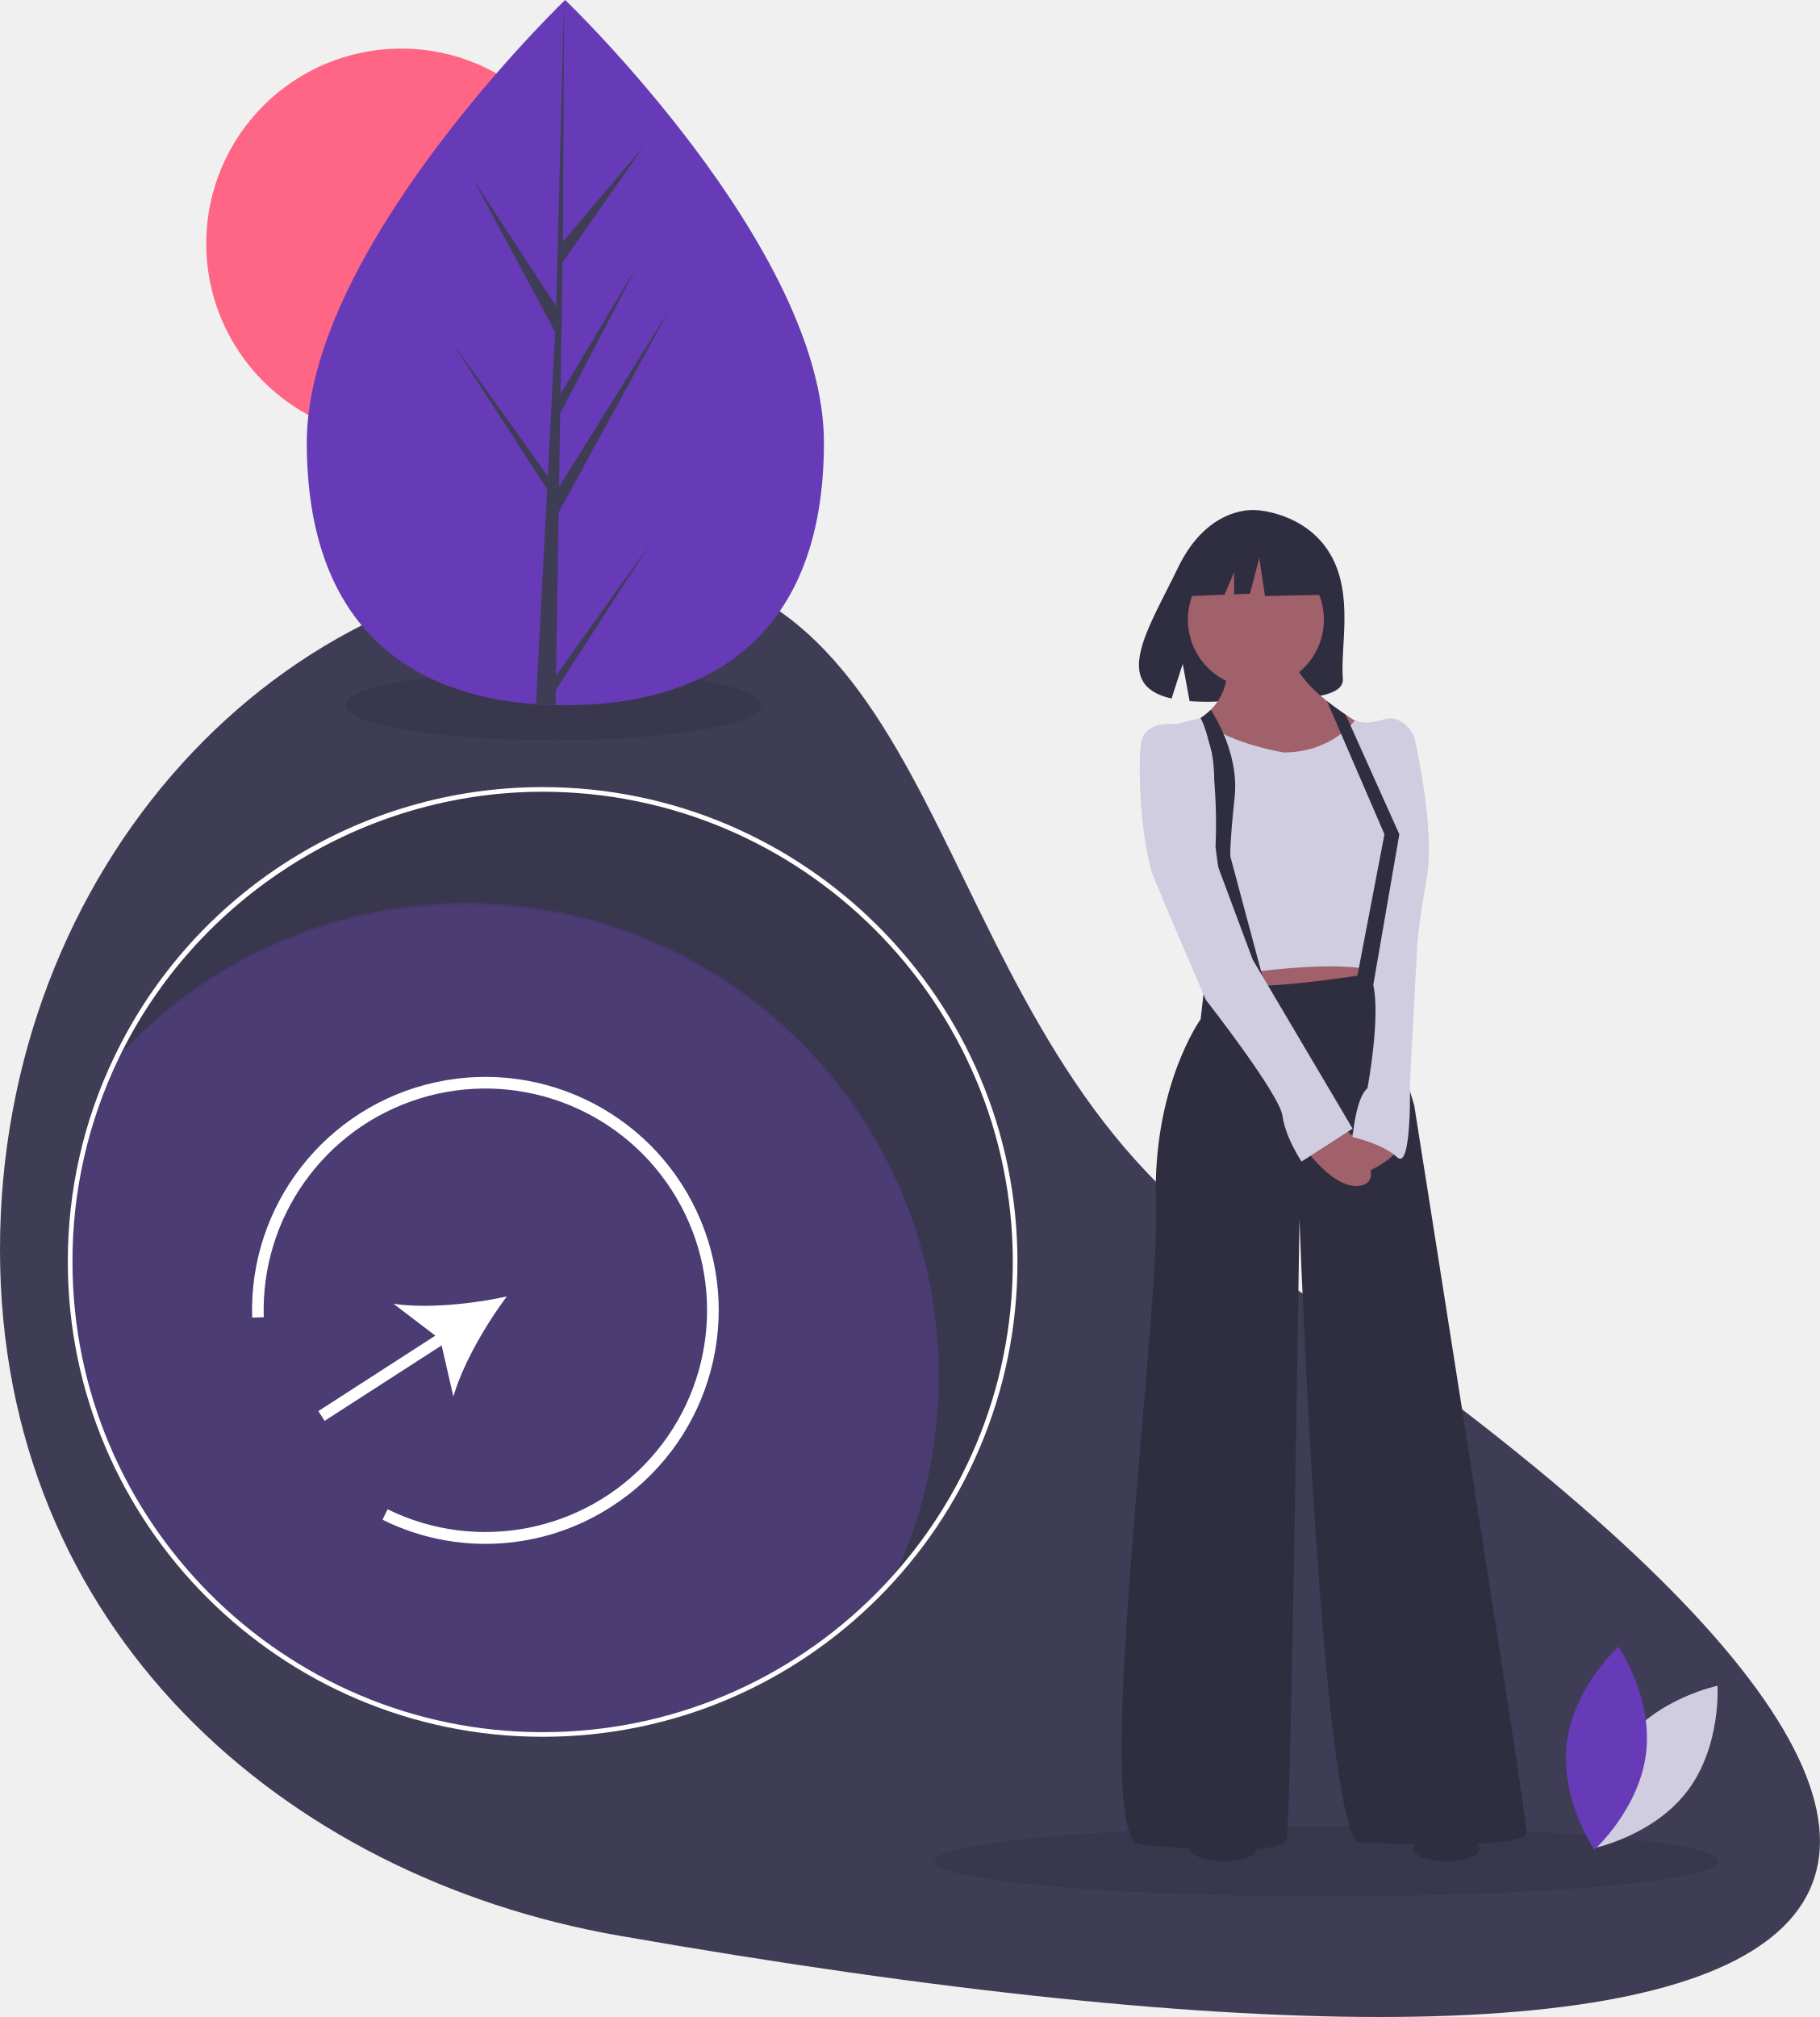
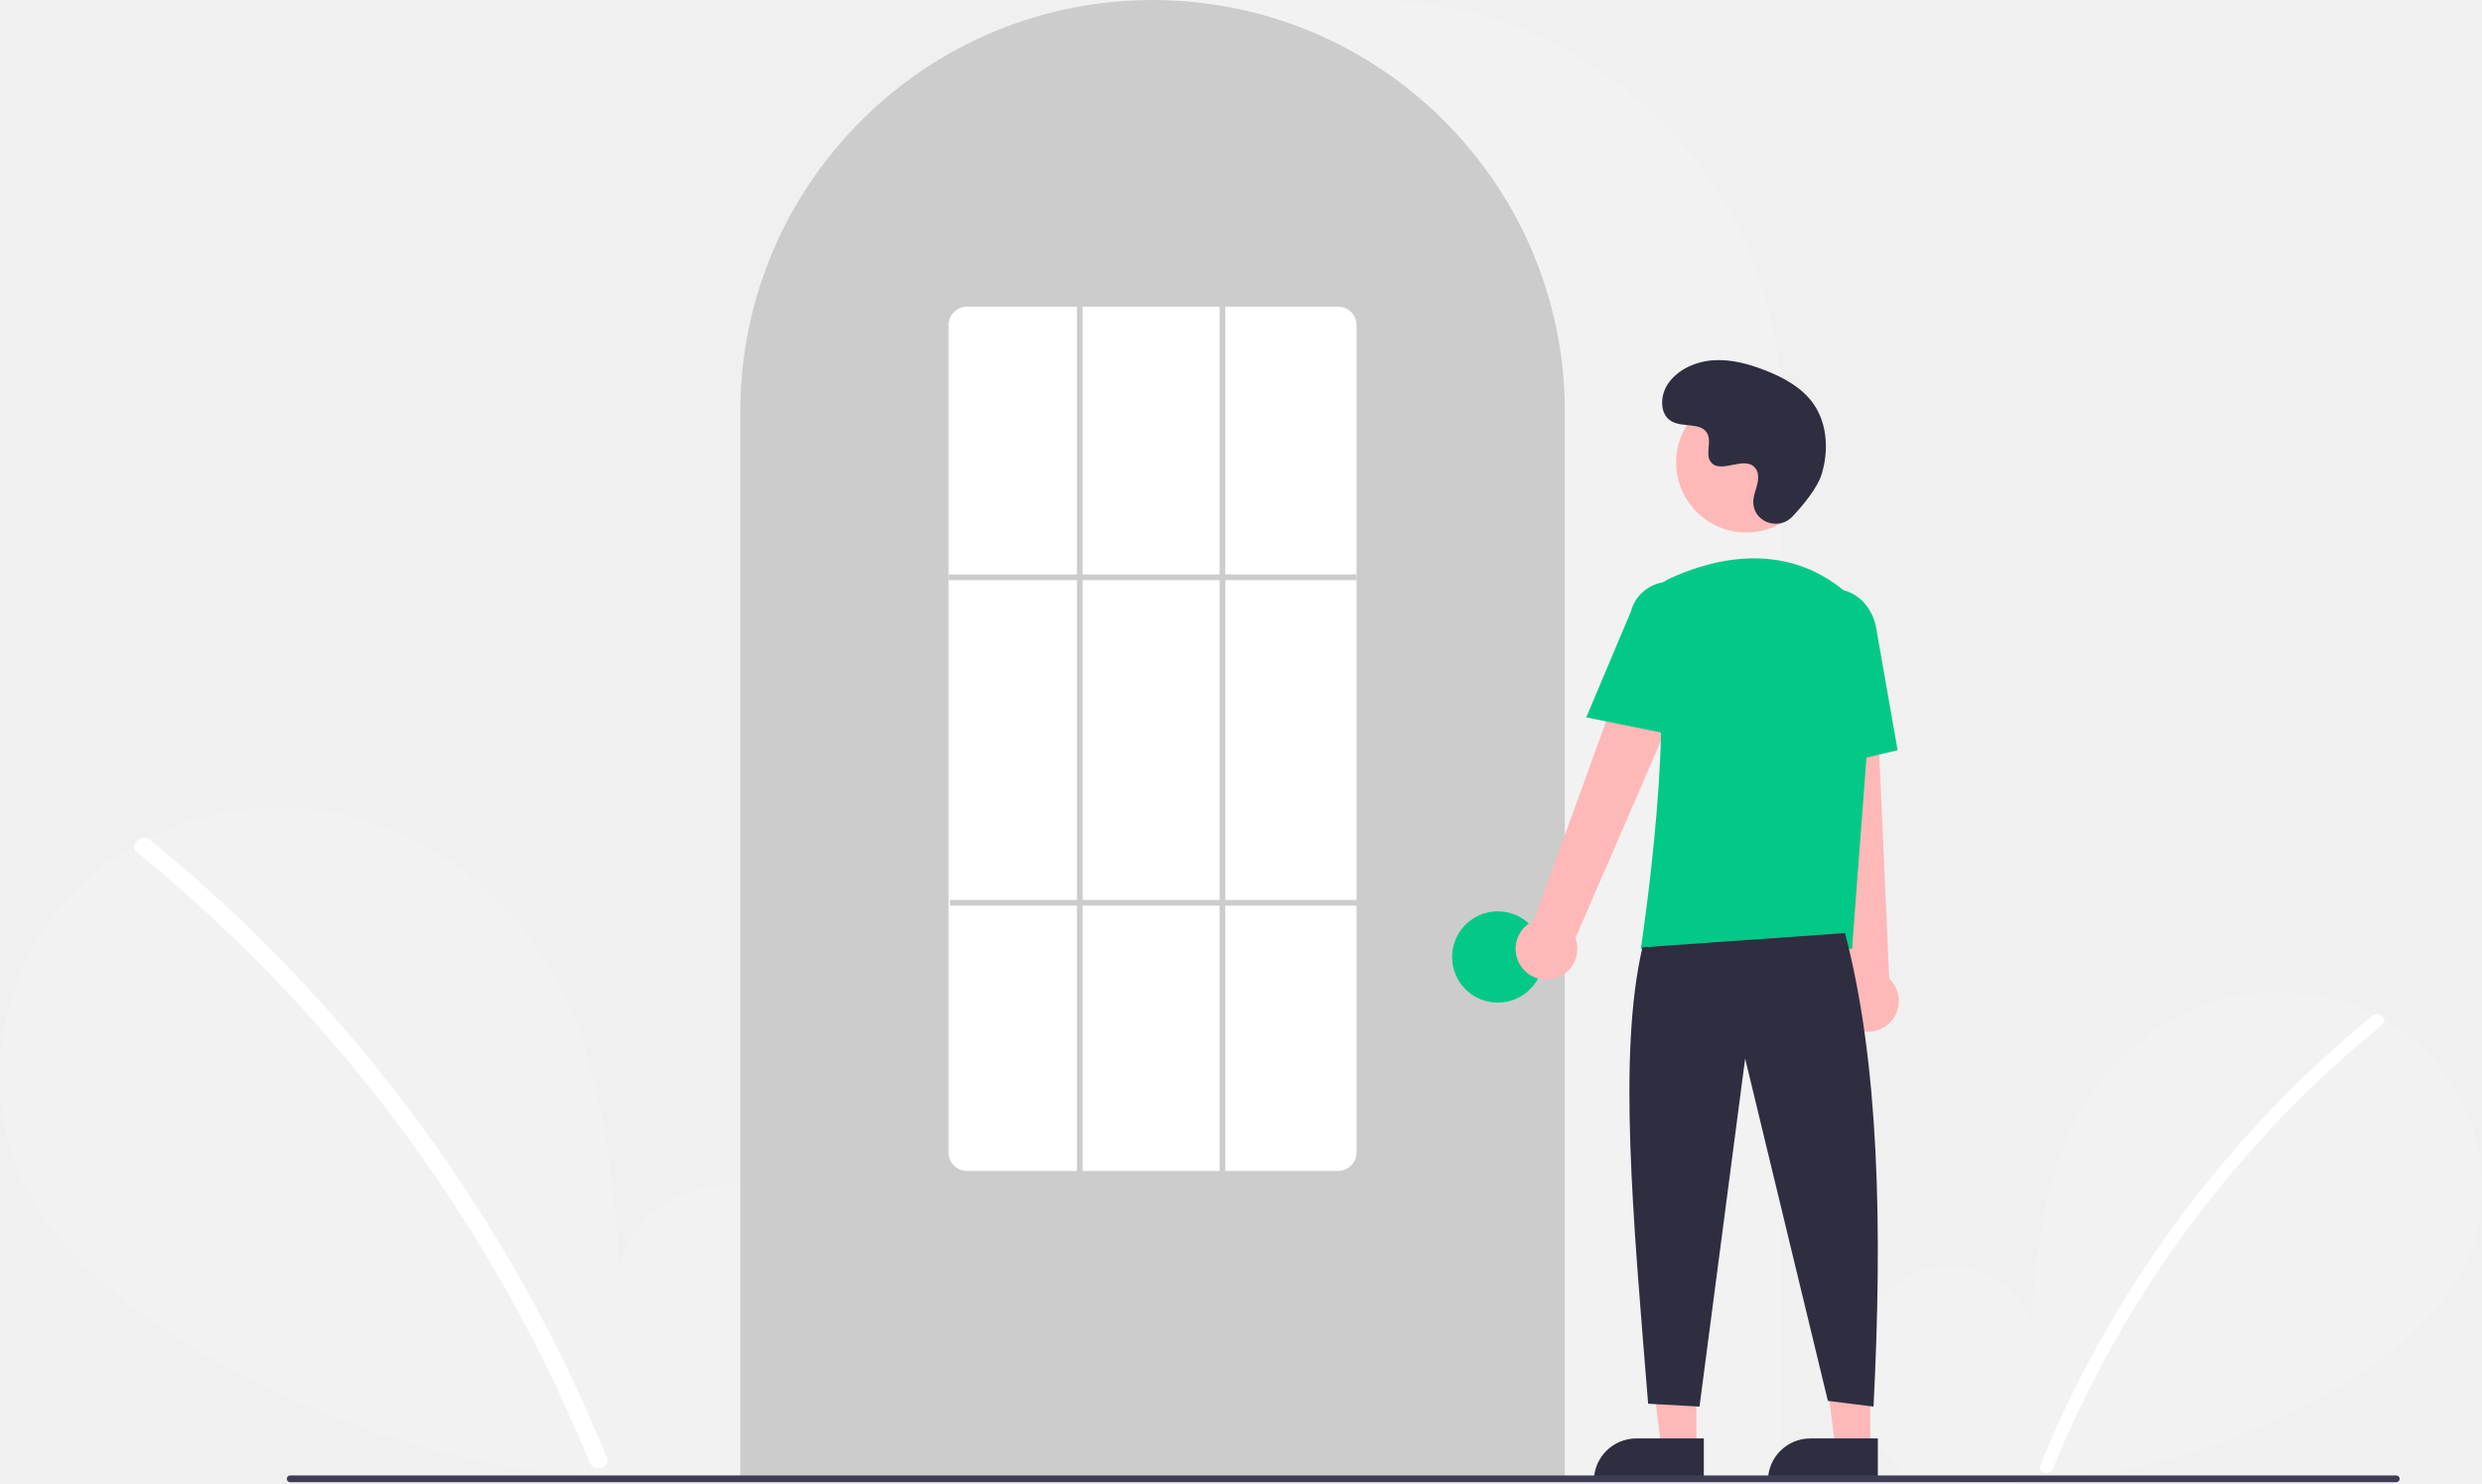
- <svg xmlns="http://www.w3.org/2000/svg" data-name="Layer 1" width="783.928" height="868.734" viewBox="0 0 783.928 868.734">
-   <path d="M741.277,553.829c427.439,285.996,288.519,392.565-266.62,295.504C329.606,823.973,208.036,717.032,208.036,553.829s119.37-295.504,266.62-295.504S605.636,463.073,741.277,553.829Z" transform="translate(-208.0361 -15.63315)" fill="#3f3d56" />
-   <ellipse cx="571.456" cy="801.706" rx="168.859" ry="15.108" opacity="0.1" />
-   <ellipse cx="238.428" cy="303.706" rx="89.5" ry="15.108" opacity="0.1" />
-   <path d="M441.773,356.532A203.538,203.538,0,0,0,258.143,472.192,203.029,203.029,0,0,1,408.89,405.413c112.398,0,203.52,91.122,203.52,203.52a202.648,202.648,0,0,1-19.89,87.86,202.782,202.782,0,0,0,52.773-136.741C645.293,447.654,554.171,356.532,441.773,356.532Z" transform="translate(-208.0361 -15.63315)" opacity="0.1" />
-   <path d="M612.41,608.044a202.648,202.648,0,0,1-19.89,87.86,203.029,203.029,0,0,1-150.747,66.779c-112.398,0-203.52-91.122-203.52-203.52A202.648,202.648,0,0,1,258.143,471.303,203.029,203.029,0,0,1,408.89,404.524C521.288,404.524,612.41,495.646,612.41,608.044Z" transform="translate(-208.0361 -15.63315)" fill="#673ab7" opacity="0.3" />
-   <path d="M441.773,763.683c-112.773,0-204.521-91.747-204.521-204.52a202.601,202.601,0,0,1,19.988-88.293A204.539,204.539,0,0,1,441.773,354.643c112.773,0,204.52,91.748,204.52,204.521a204.506,204.506,0,0,1-204.52,204.52Zm0-407.04c-77.489,0-149.215,45.176-182.729,115.093a200.605,200.605,0,0,0-19.792,87.428c0,111.67,90.85,202.52,202.521,202.52a202.506,202.506,0,0,0,202.52-202.52C644.293,447.494,553.443,356.643,441.773,356.643Z" transform="translate(-208.0361 -15.63315)" fill="#fff" />
-   <path d="M907.392,766.268c-14.782,19.332-13.091,45.458-13.091,45.458s25.656-5.217,40.438-24.548,13.091-45.458,13.091-45.458S922.173,746.936,907.392,766.268Z" transform="translate(-208.0361 -15.63315)" fill="#d0cde1" />
-   <path d="M917.079,770.609c-2.868,24.166-22.286,41.727-22.286,41.727s-14.767-21.619-11.898-45.785,22.286-41.727,22.286-41.727S919.947,746.444,917.079,770.609Z" transform="translate(-208.0361 -15.63315)" fill="#673ab7" />
-   <circle cx="172.828" cy="104.911" r="83.979" fill="#ff6584" />
-   <path d="M562.937,206.166c.041,83.884-49.813,113.194-111.324,113.224q-2.143.001-4.266-.046-4.276-.09-8.463-.386c-55.517-3.904-98.667-34.672-98.705-112.684C340.141,125.541,443.274,23.608,451.009,16.071c.007,0,.007,0,.014-.007.294-.287.444-.431.444-.431S562.897,122.289,562.937,206.166Z" transform="translate(-208.0361 -15.63315)" fill="#673ab7" />
-   <path d="M447.554,306.56l40.708-56.936-40.807,63.184-.106,6.535q-4.276-.09-8.463-.386l4.348-83.921-.034-.649.075-.123.413-7.93-40.971-63.302L443.807,220.395l.103,1.682,3.285-63.405L412.115,93.254l35.505,54.274,3.388-131.457.013-.437 0.0.431-.524,103.668L485.362,78.617,450.352,128.66l-.895,56.773,32.561-54.498-32.686,62.845-.497,31.569,47.254-75.861-47.434,86.874Z" transform="translate(-208.0361 -15.63315)" fill="#3f3d56" />
-   <path d="M780.992,254.227c-10.675-18.037-31.794-18.877-31.794-18.877s-20.579-2.632-33.781,24.839c-12.305,25.605-29.287,50.326-2.734,56.32l4.796-14.928,2.97,16.039a103.895,103.895,0,0,0,11.361.194c28.436-.918,55.517.269,54.645-9.935C785.297,294.313,791.263,271.582,780.992,254.227Z" transform="translate(-208.0361 -15.63315)" fill="#2f2e41" />
-   <polygon points="525.862 407.843 528.608 435.301 592.22 428.437 593.593 407.843 525.862 407.843" fill="#a0616a" />
-   <path d="M727.034,438.578l-1.831,16.017s-21.052,29.289-19.221,79.63S677.151,808.353,699.118,810.184s61.324,4.576,63.155-2.288,5.492-267.263,5.492-267.263,9.61,267.588,26.086,268.503,71.85,2.746,71.85-4.119S817.189,491.665,817.189,491.665l-7.78-25.628-7.78-31.577s-48.51,8.238-61.782,5.034S727.034,438.578,727.034,438.578Z" transform="translate(-208.0361 -15.63315)" fill="#2f2e41" />
-   <circle cx="540.964" cy="266.889" r="29.289" fill="#a0616a" />
-   <path d="M800.257,331.032l-5.56,8.091-3.56,5.176-5.981,8.7-29.747,2.288s-7.226-2.334-15.564-5.743c-3.08-1.263-6.315-2.673-9.391-4.169-11.931-5.794-21.505-12.864-10.741-17.546a35.734,35.734,0,0,0,5.487-2.947,27.877,27.877,0,0,0,4.398-3.56,23.989,23.989,0,0,0,6.59-21.409l28.831-4.119c-.838,7.313,6.434,15.29,14.585,21.802,2.677,2.146,5.455,4.128,8.068,5.876C794.522,328.057,800.257,331.032,800.257,331.032Z" transform="translate(-208.0361 -15.63315)" fill="#a0616a" />
-   <path d="M760.899,339.727s-28.145-4.805-34.552-14.873c0,0-27.687,3.432-25.399,18.077s25.17,94.732,25.17,94.732,57.205-10.983,78.257-2.746l12.814-102.054s-4.576-10.068-13.272-7.322-12.128.229-12.128.229S781.951,339.727,760.899,339.727Z" transform="translate(-208.0361 -15.63315)" fill="#d0cde1" />
-   <path d="M786.527,500.36s19.679,21.967,8.695,25.628-24.255-14.645-24.255-14.645Z" transform="translate(-208.0361 -15.63315)" fill="#a0616a" />
-   <path d="M792.934,502.19s-16.017,10.983-10.068,18.306,26.543-6.407,26.543-9.153S792.934,502.19,792.934,502.19Z" transform="translate(-208.0361 -15.63315)" fill="#a0616a" />
-   <path d="M753.577,442.697l-13.272,2.288-8.695-64.528a231.696,231.696,0,0,0-1.158-35.083c-.97-7.78-2.59-15.258-5.254-20.493a27.877,27.877,0,0,0,4.398-3.56c3.185,5.048,8.997,15.738,10.247,28.223a45.48,45.48,0,0,1,.005,9.405c-2.288,21.509-1.831,25.628-1.831,25.628Z" transform="translate(-208.0361 -15.63315)" fill="#2f2e41" />
-   <path d="M722.915,328.744s-21.509-5.949-23.34,6.865.458,45.764,5.492,58.121S727.491,446.358,727.491,446.358s31.577,40.273,32.95,49.883,8.238,19.679,8.238,19.679L790.646,501.733l-43.018-72.765-18.763-50.341S736.644,332.863,722.915,328.744Z" transform="translate(-208.0361 -15.63315)" fill="#d0cde1" />
-   <path d="M807.121,330.574l10.068,2.288s9.153,39.357,5.492,60.409-4.119,28.374-4.119,28.374l-3.203,59.951s.915,38.442-5.492,32.493-19.221-8.695-19.221-8.695,1.373-16.933,6.407-21.052c0,0,5.949-31.577,2.288-45.307S807.121,330.574,807.121,330.574Z" transform="translate(-208.0361 -15.63315)" fill="#d0cde1" />
-   <path d="M810.782,374.966,799.112,442.468l-7.093-2.975,12.356-64.528-13.24-30.667-11.533-26.703c2.677,2.146,5.455,4.128,8.068,5.876l7.025,15.651Z" transform="translate(-208.0361 -15.63315)" fill="#2f2e41" />
-   <polygon points="568.236 236.855 547.372 225.926 518.559 230.397 512.598 256.726 527.437 256.155 531.583 246.482 531.583 255.996 538.43 255.732 542.404 240.332 544.888 256.726 569.23 256.229 568.236 236.855" fill="#2f2e41" />
-   <ellipse cx="527.019" cy="796.374" rx="14.22" ry="5.332" fill="#2f2e41" />
-   <ellipse cx="623.003" cy="796.374" rx="14.22" ry="5.332" fill="#2f2e41" />
-   <path d="M471.582,664.428a99.804,99.804,0,0,1-98.791,5.755l2.201-4.49A95.5,95.5,0,1,0,321.647,582.983l-4.998.153A100.505,100.505,0,1,1,471.582,664.428Z" transform="translate(-208.0361 -15.63315)" fill="#fff" />
-   <path d="M426.354,574.008c-14.785,3.273-34.463,5.267-48.801,3.184l17.999,13.707L345.164,623.398l2.71,4.202,50.389-32.499,5.065,22.054C407.344,603.235,417.277,586.132,426.354,574.008Z" transform="translate(-208.0361 -15.63315)" fill="#fff" />
+ <svg xmlns="http://www.w3.org/2000/svg" data-name="Layer 1" width="870" height="520.139" viewBox="0 0 870 520.139">
+   <path d="M831.092,704.187c-11.138-9.412-17.904-24.28-16.13-38.754s12.764-27.78,27.018-30.854,30.504,5.435,34.834,19.359c2.383-26.846,5.129-54.818,19.402-77.68,12.924-20.701,35.309-35.514,59.569-38.164s49.803,7.359,64.933,26.507,18.835,46.985,8.238,68.969c-7.806,16.195-22.188,28.247-37.257,38.052a240.452,240.452,0,0,1-164.454,35.977Z" transform="translate(-165 -189.9307)" fill="#f2f2f2" />
+   <path d="M996.728,546.01a393.414,393.414,0,0,0-54.826,54.442,394.561,394.561,0,0,0-61.752,103.194c-1.112,2.725,3.313,3.911,4.412,1.216A392.342,392.342,0,0,1,999.963,549.245c2.284-1.86-.97-5.08-3.236-3.236Z" transform="translate(-165 -189.9307)" fill="#fff" />
+   <path d="M445.067,701.63c15.299-12.927,24.591-33.348,22.154-53.228s-17.531-38.156-37.11-42.377-41.897,7.464-47.844,26.59c-3.273-36.873-7.044-75.292-26.648-106.693-17.751-28.433-48.497-48.778-81.818-52.418s-68.404,10.107-89.185,36.407-25.869,64.535-11.315,94.729c10.722,22.243,30.475,38.797,51.172,52.264,66.03,42.965,147.939,60.884,225.877,49.415" transform="translate(-165 -189.9307)" fill="#f2f2f2" />
+   <path d="M217.567,484.373a540.355,540.355,0,0,1,75.304,74.777A548.076,548.076,0,0,1,352.257,647.04a545.835,545.835,0,0,1,25.43,53.846c1.527,3.743-4.55,5.372-6.06,1.671a536.36,536.36,0,0,0-49.009-92.727A539.734,539.734,0,0,0,256.889,528.632a538.441,538.441,0,0,0-43.766-39.815c-3.138-2.555,1.332-6.978,4.444-4.444Z" transform="translate(-165 -189.9307)" fill="#fff" />
+   <path d="M789.5,708.931h-365v-374.5c0-79.678,64.822-144.5,144.5-144.5h76c79.677,0,144.5,64.822,144.5,144.5Z" transform="translate(-165 -189.9307)" fill="#f2f2f2" />
+   <path d="M713.5,708.931h-289v-374.5a143.382,143.382,0,0,1,27.596-84.944c.664-.905,1.326-1.798,2.009-2.681a144.466,144.466,0,0,1,30.754-29.851c.66-.48,1.322-.952,1.994-1.423a144.16,144.16,0,0,1,31.472-16.459c.661-.25,1.334-.501,2.007-.742a144.02,144.02,0,0,1,31.108-7.336c.658-.09,1.333-.16,2.008-.23a146.288,146.288,0,0,1,31.105,0c.673.07,1.349.141,2.014.231a143.995,143.995,0,0,1,31.1,7.335c.673.241,1.346.492,2.009.743a143.799,143.799,0,0,1,31.106,16.216c.672.461,1.344.933,2.006,1.405a145.987,145.987,0,0,1,18.384,15.564,144.305,144.305,0,0,1,12.724,14.551c.681.88,1.343,1.773,2.005,2.677A143.382,143.382,0,0,1,713.5,334.431Z" transform="translate(-165 -189.9307)" fill="#ccc" />
+   <circle cx="525" cy="335.5" r="16" fill="#03c988" />
+   <polygon points="594.599 507.783 582.339 507.783 576.506 460.495 594.601 460.496 594.599 507.783" fill="#ffb8b8" />
+   <path d="M573.582,504.28h23.644a0,0,0,0,1,0,0v14.887a0,0,0,0,1,0,0H558.695a0,0,0,0,1,0,0v0a14.887,14.887,0,0,1,14.887-14.887Z" fill="#2f2e41" />
+   <polygon points="655.599 507.783 643.339 507.783 637.506 460.495 655.601 460.496 655.599 507.783" fill="#ffb8b8" />
+   <path d="M634.582,504.28h23.644a0,0,0,0,1,0,0v14.887a0,0,0,0,1,0,0H619.695a0,0,0,0,1,0,0v0a14.887,14.887,0,0,1,14.887-14.887Z" fill="#2f2e41" />
+   <path d="M698.098,528.6a10.743,10.743,0,0,1,4.511-15.843l41.676-114.867L764.791,409.082,717.206,518.853a10.801,10.801,0,0,1-19.109,9.748Z" transform="translate(-165 -189.9307)" fill="#ffb8b8" />
+   <path d="M814.336,550.184a10.743,10.743,0,0,1-2.893-16.217L798.533,412.458l23.338,1.066L827.236,533.045a10.801,10.801,0,0,1-12.9,17.139Z" transform="translate(-165 -189.9307)" fill="#ffb8b8" />
+   <circle cx="612.106" cy="162.123" r="24.561" fill="#ffb8b8" />
+   <path d="M814.18,522.549H740.133l.089-.576c.133-.861,13.197-86.439,3.562-114.436a11.813,11.813,0,0,1,6.069-14.584h0c13.772-6.485,40.208-14.471,62.52,4.909a28.234,28.234,0,0,1,9.459,23.396Z" transform="translate(-165 -189.9307)" fill="#03c988" />
+   <path d="M754.354,448.181,721.018,441.418l15.626-37.03a13.997,13.997,0,0,1,27.106,6.998Z" transform="translate(-165 -189.9307)" fill="#03c988" />
+   <path d="M797.05,460.739l-2.004-45.941c-1.52-8.636,3.424-16.8,11.027-18.135,7.605-1.33,15.032,4.66,16.558,13.36l7.533,42.928Z" transform="translate(-165 -189.9307)" fill="#03c988" />
+   <path d="M811.716,517.049c11.915,45.377,13.214,103.069,10,166l-16-2-29-120-16,122-18-1c-5.377-66.03-10.613-122.715-2-160Z" transform="translate(-165 -189.9307)" fill="#2f2e41" />
+   <path d="M793.289,371.035c-4.582,4.881-13.091,2.261-13.688-4.407a8.055,8.055,0,0,1,.01-1.556c.308-2.954,2.015-5.635,1.606-8.754a4.59,4.59,0,0,0-.84-2.149c-3.651-4.889-12.222,2.187-15.668-2.239-2.113-2.714.371-6.987-1.251-10.021-2.14-4.004-8.479-2.029-12.454-4.221-4.423-2.439-4.158-9.225-1.247-13.353,3.551-5.034,9.776-7.72,15.923-8.107s12.253,1.275,17.992,3.511c6.521,2.541,12.988,6.054,17.001,11.788,4.88,6.973,5.35,16.348,2.909,24.502C802.098,360.99,797.031,367.049,793.289,371.035Z" transform="translate(-165 -189.9307)" fill="#2f2e41" />
+   <path d="M1004.982,709.574h-738.294a1.191,1.191,0,0,1,0-2.381h738.294a1.191,1.191,0,0,1,0,2.381Z" transform="translate(-165 -189.9307)" fill="#3f3d56" />
+   <path d="M634,600.431H504a6.465,6.465,0,0,1-6.5-6.415V303.846a6.465,6.465,0,0,1,6.5-6.415H634a6.465,6.465,0,0,1,6.5,6.415V594.015A6.465,6.465,0,0,1,634,600.431Z" transform="translate(-165 -189.9307)" fill="#fff" />
+   <rect x="332.5" y="201.39" width="143" height="2" fill="#ccc" />
+   <rect x="333" y="315.5" width="143" height="2" fill="#ccc" />
+   <rect x="377.5" y="107.5" width="2" height="304" fill="#ccc" />
+   <rect x="427.5" y="107.5" width="2" height="304" fill="#ccc" />
</svg>
